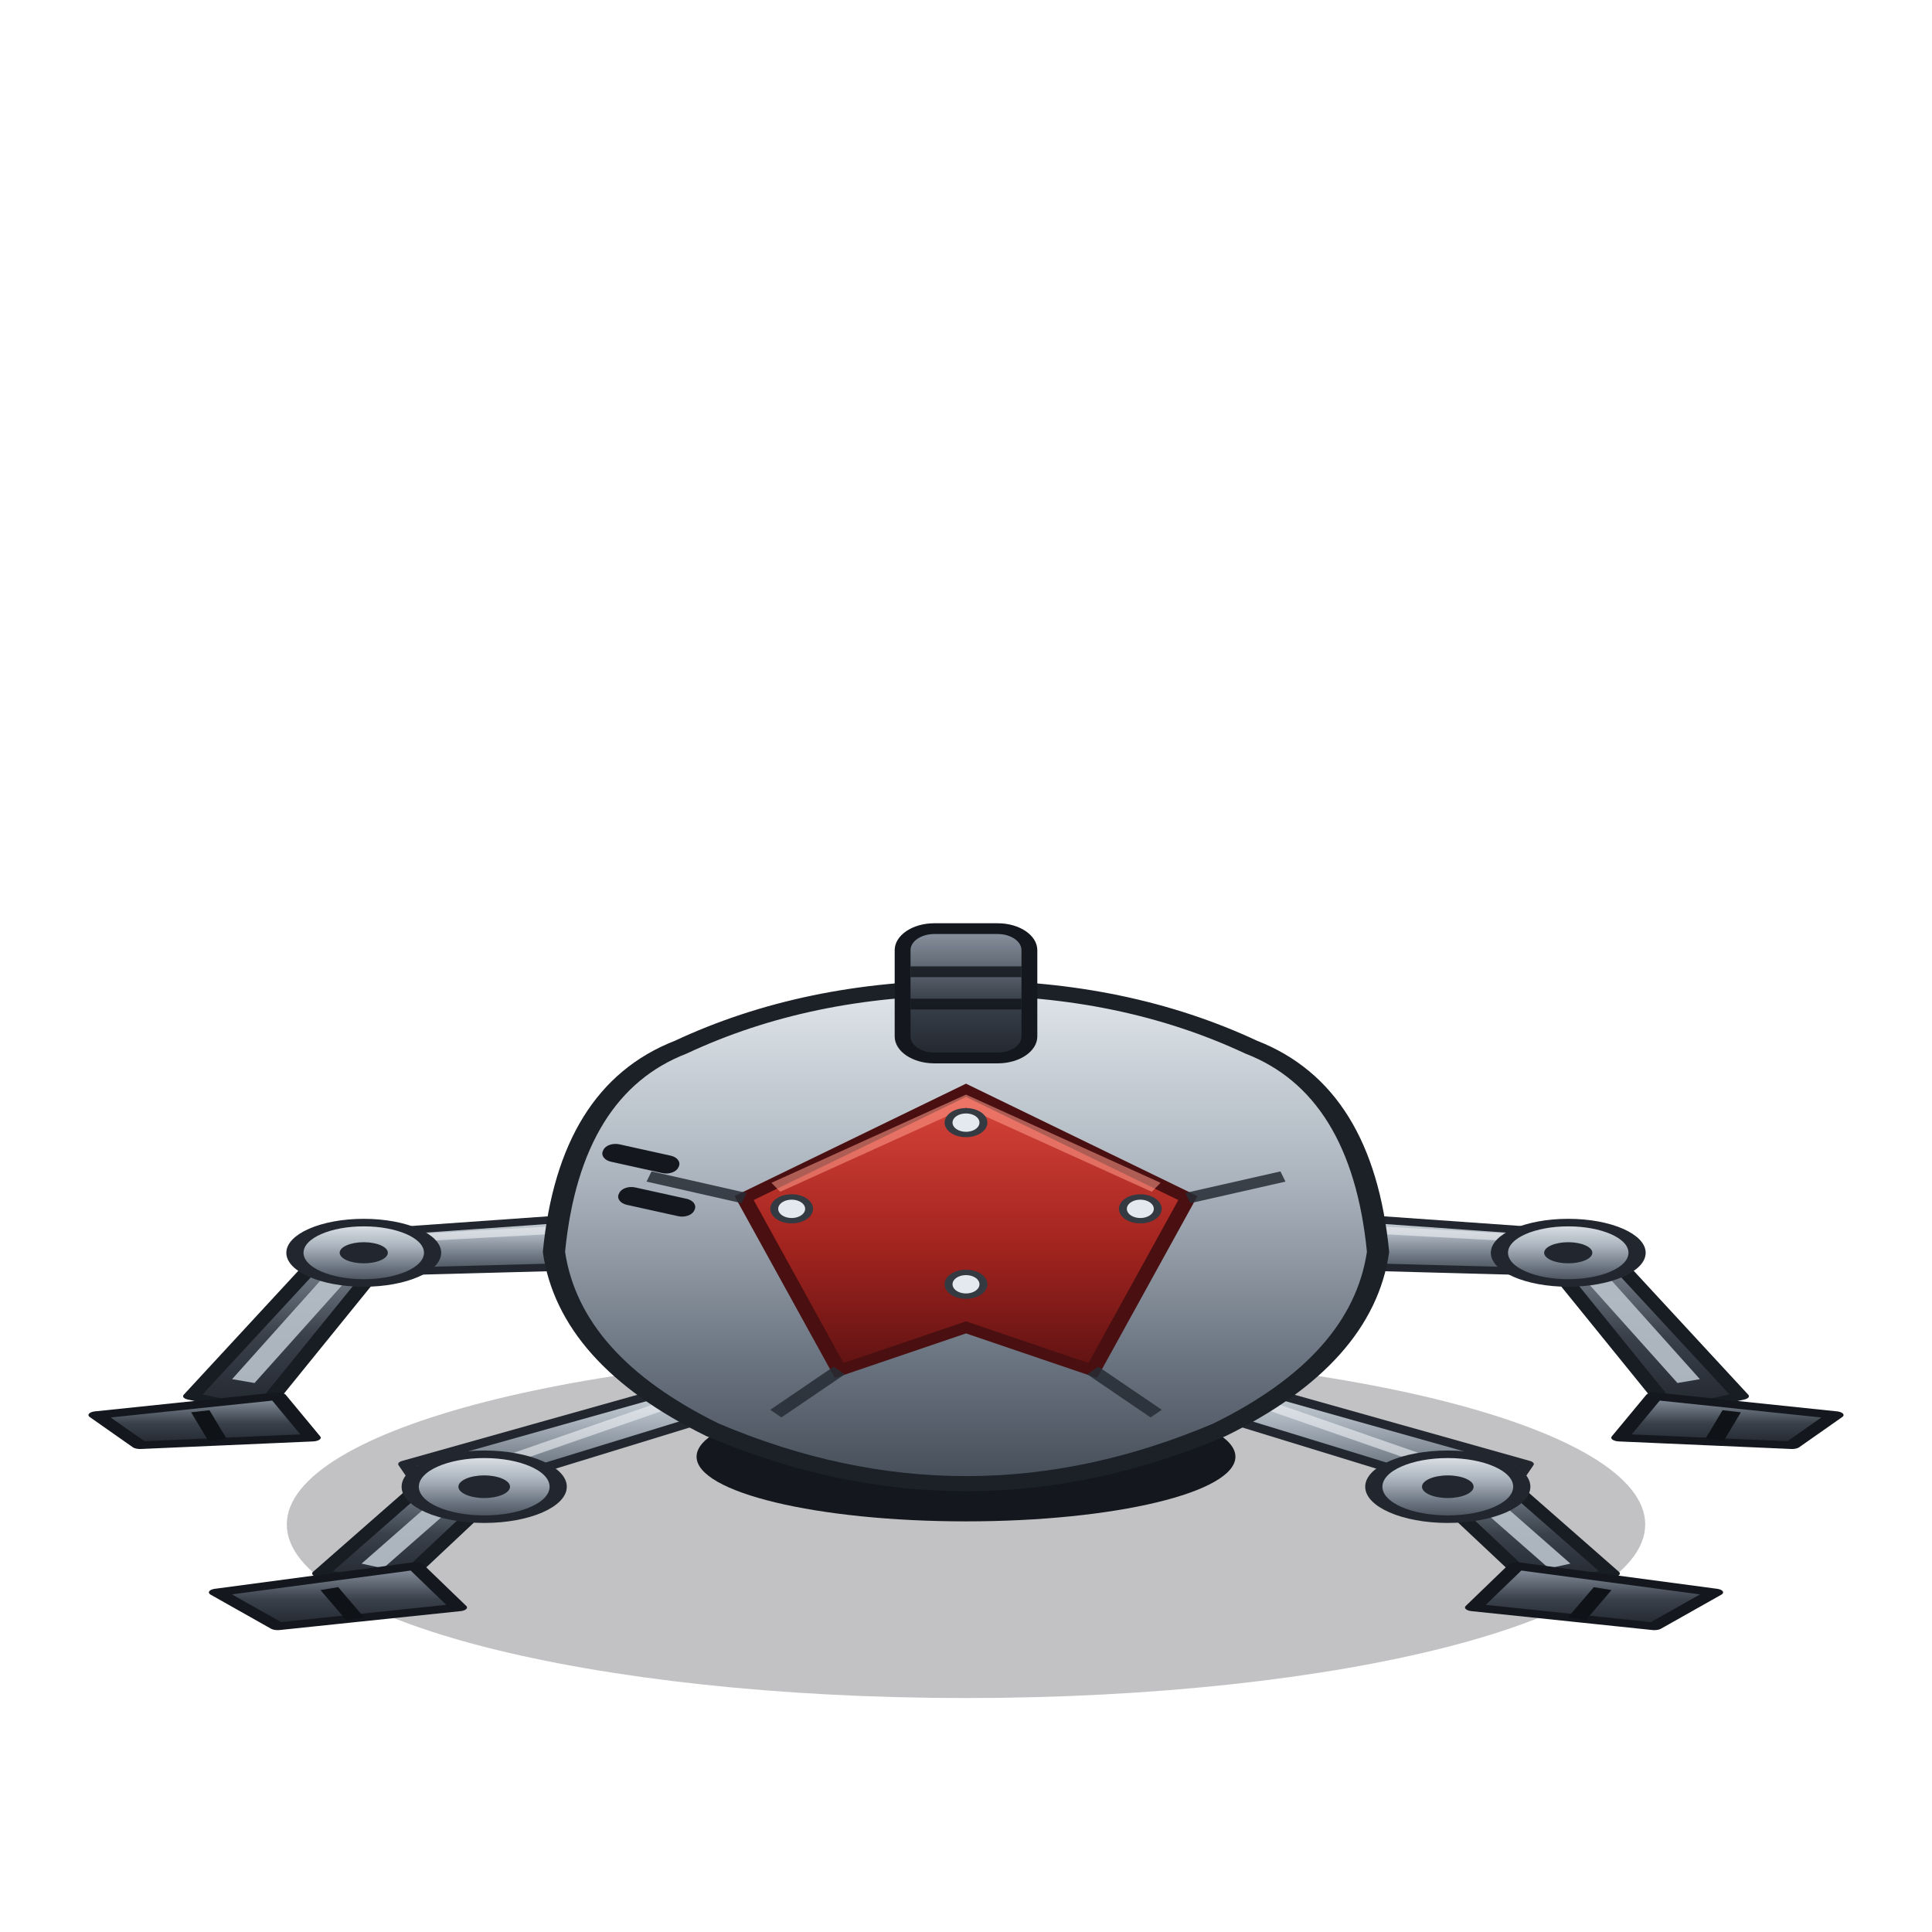
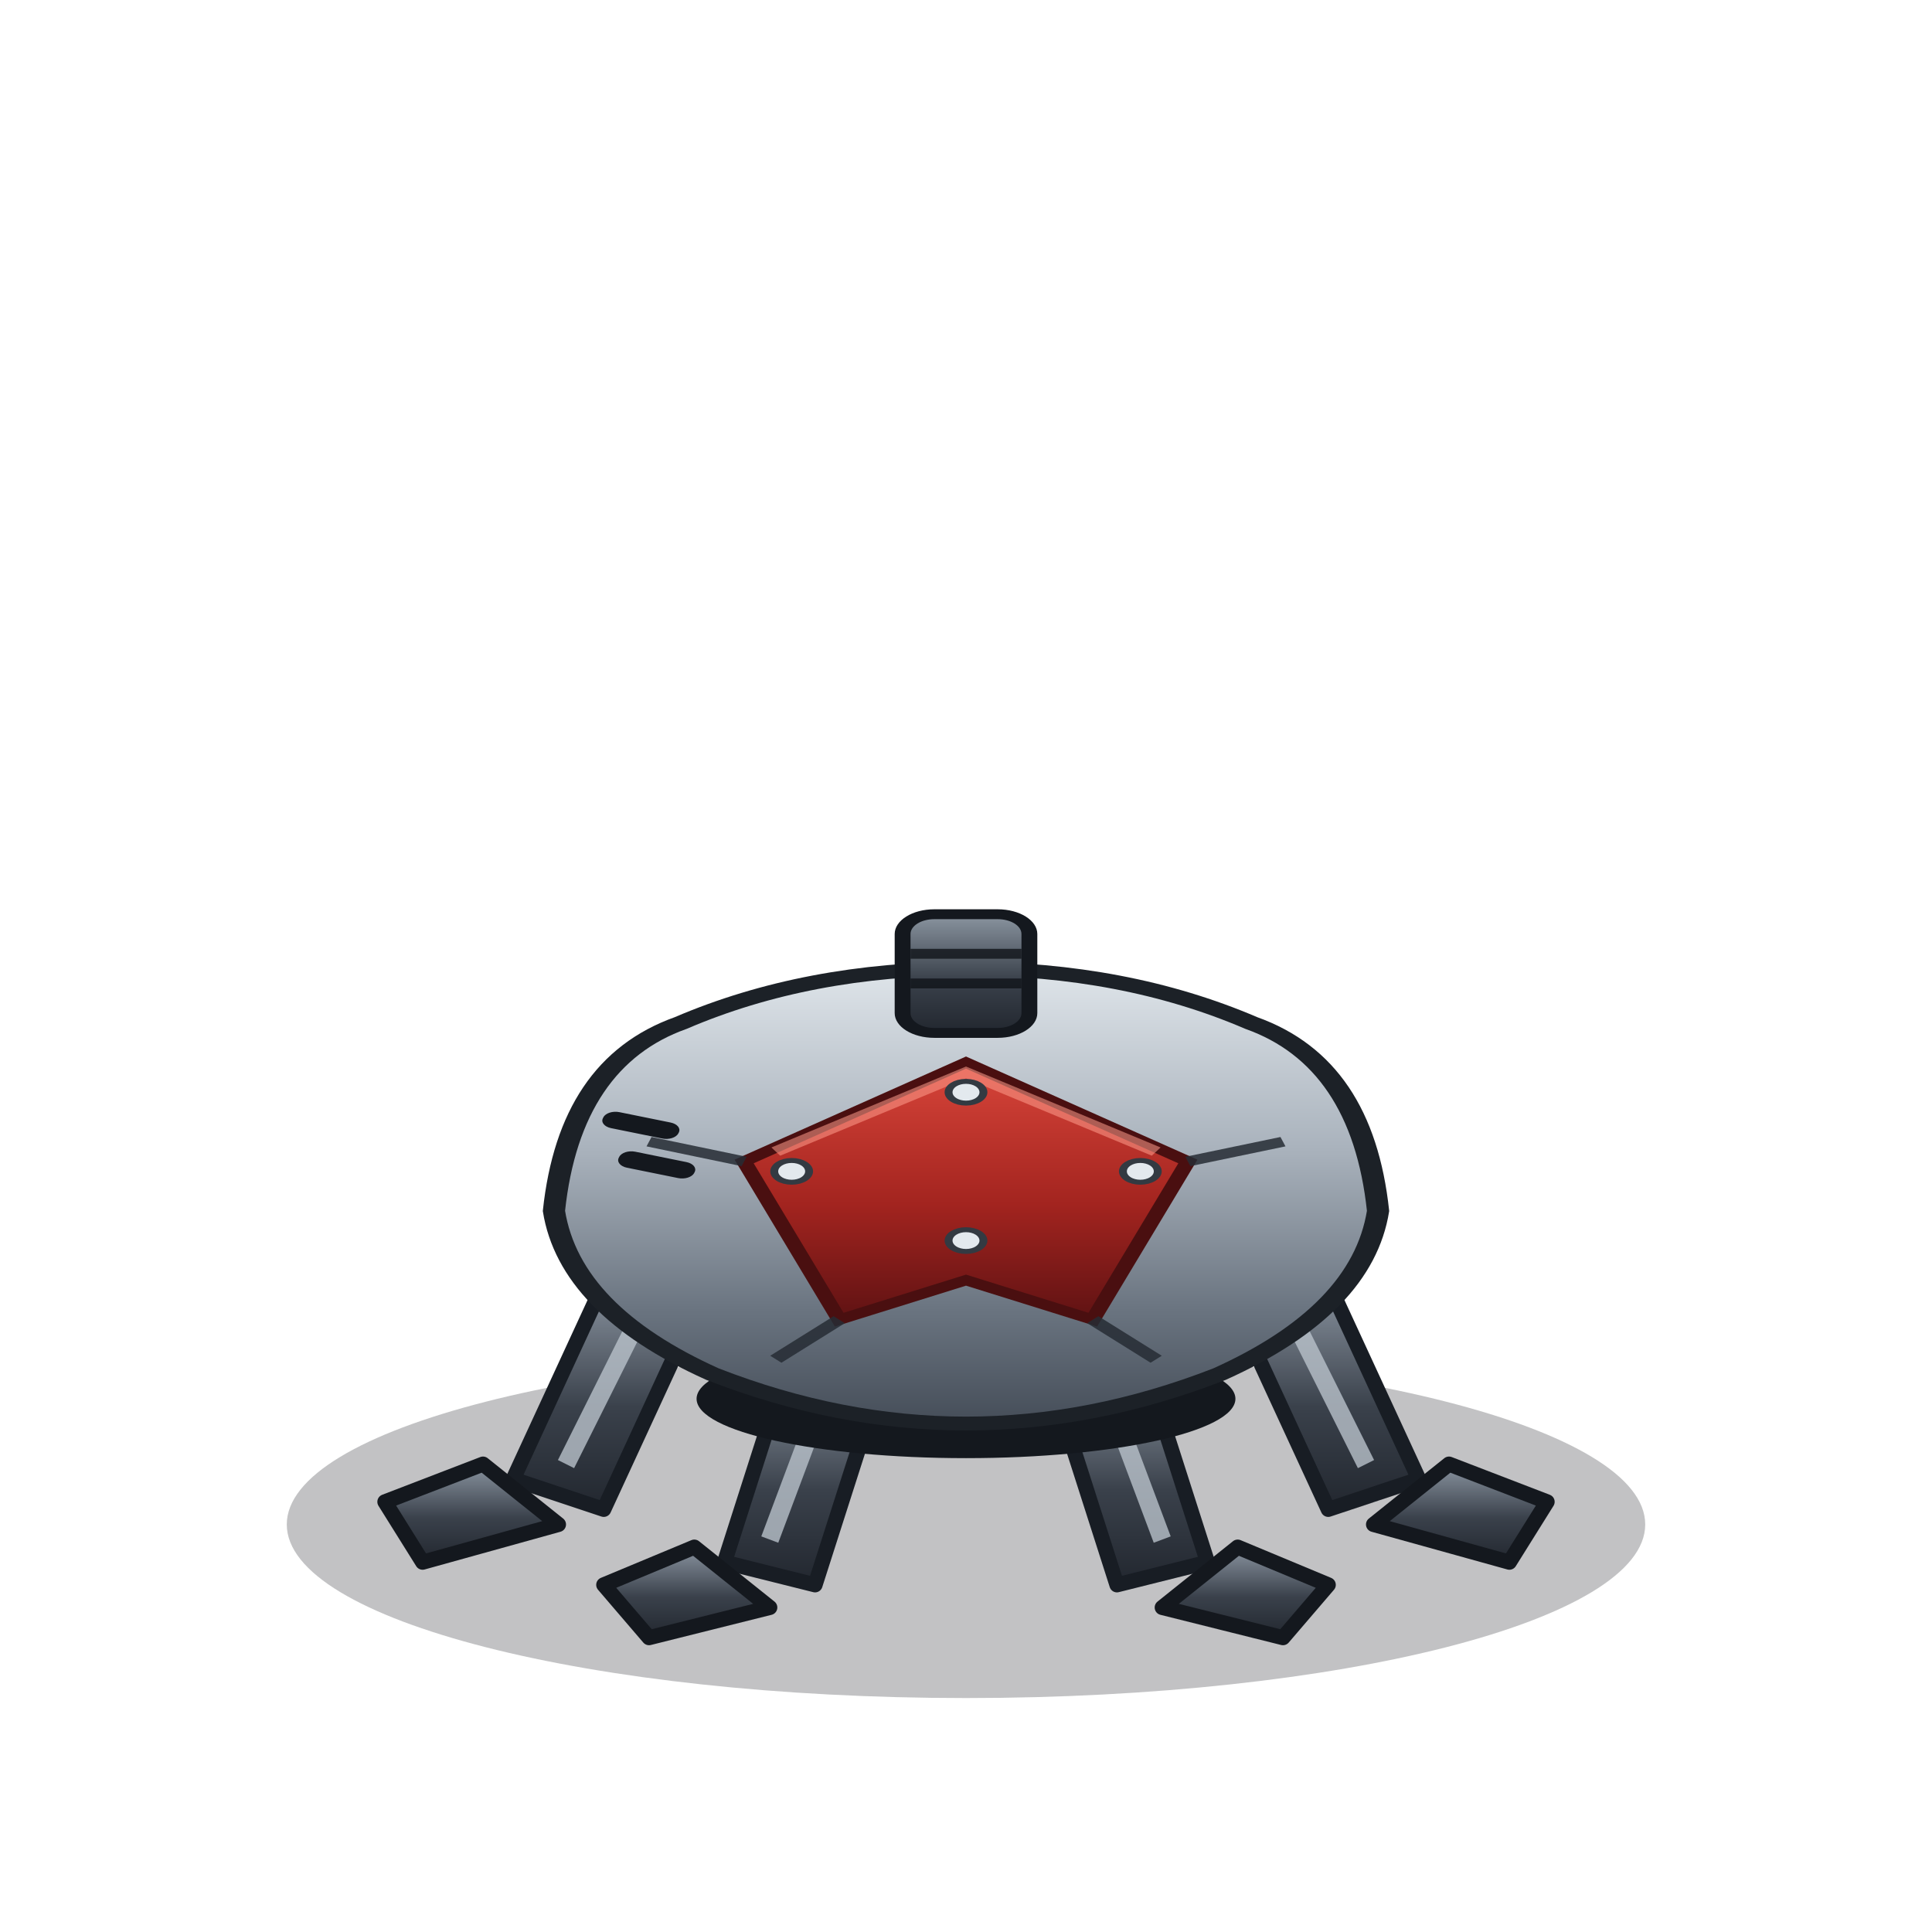
<svg xmlns="http://www.w3.org/2000/svg" viewBox="0 0 128 128" class="robot-body stealth" data-class="stealth" data-posture="crouching" data-turret-pivot="64 54" role="img" aria-label="stealth bot body, crouching">
  <defs>
    <linearGradient id="fp-steel" x1="0" y1="0" x2="0" y2="1">
      <stop offset="0%" stop-color="#dfe5ea" />
      <stop offset="40%" stop-color="#a9b2bc" />
      <stop offset="75%" stop-color="#6a7480" />
      <stop offset="100%" stop-color="#454d58" />
    </linearGradient>
    <linearGradient id="fp-iron" x1="0" y1="0" x2="0" y2="1">
      <stop offset="0%" stop-color="#8b95a1" />
      <stop offset="55%" stop-color="#3a414b" />
      <stop offset="100%" stop-color="#22272f" />
    </linearGradient>
    <linearGradient id="fp-paint" x1="0" y1="0" x2="0" y2="1">
      <stop offset="0%" stop-color="#d8453a" />
      <stop offset="55%" stop-color="#a3241f" />
      <stop offset="100%" stop-color="#5f1213" />
    </linearGradient>
    <linearGradient id="fp-gun" x1="72" y1="0" x2="82" y2="0" gradientUnits="userSpaceOnUse">
      <stop offset="0%" stop-color="#39404a" />
      <stop offset="45%" stop-color="#9aa5b1" />
      <stop offset="58%" stop-color="#c7d0d8" />
      <stop offset="100%" stop-color="#2c323b" />
    </linearGradient>
    <radialGradient id="fp-pod" cx="50%" cy="42%" r="70%">
      <stop offset="0%" stop-color="#cfd6dd" />
      <stop offset="60%" stop-color="#7e8894" />
      <stop offset="100%" stop-color="#3a414b" />
    </radialGradient>
  </defs>
  <ellipse class="shadow" cx="64" cy="101" rx="45" ry="11.5" fill="#0a0d12" opacity="0.25" />
-   <g class="legs" stroke-linejoin="round" transform="translate(64 101) scale(1.14 0.5) translate(-64 -101)">
+   <g class="legs" stroke-linejoin="round">
    <g class="leg rear-left">
-       <polygon points="47,59.5 47,66.5 29,67.6 29,62.4" fill="url(#fp-steel)" stroke="#22272f" stroke-width="1" />
-       <path d="M44 61.5 32 63" stroke="#eef2f5" stroke-width="1" opacity="0.6" />
-       <polygon points="31,63.5 26.5,65.5 19,84 23,86 " fill="url(#fp-iron)" stroke="#181d24" stroke-width="1" />
-       <path d="M27.5 68 22 82" stroke="#b9c2cb" stroke-width="1.4" opacity="0.9" />
-       <circle cx="29" cy="65" r="4" fill="url(#fp-steel)" stroke="#22272f" stroke-width="1" />
-       <circle cx="29" cy="65" r="1.4" fill="#22272f" />
-       <polygon points="24,84 13.5,86.5 16,90.5 26,89.5" fill="url(#fp-iron)" stroke="#14181e" stroke-width="1" />
-       <path d="M19.5 86 20.5 89.8" stroke="#0f1318" stroke-width="1.1" />
+       <polygon points="40,85 46,87 40,100 34,98" fill="url(#fp-iron)" stroke="#181d24" stroke-width="1" />
+       <path d="M42 88 37.5 97" stroke="#b9c2cb" stroke-width="1.2" opacity="0.8" />
+       <polygon points="32,97 25.5,99.5 28,103.5 37,101" fill="url(#fp-iron)" stroke="#14181e" stroke-width="1" />
    </g>
    <g class="leg rear-right">
-       <polygon points="81,59.5 81,66.5 99,67.6 99,62.4" fill="url(#fp-steel)" stroke="#22272f" stroke-width="1" />
-       <path d="M84 61.5 96 63" stroke="#eef2f5" stroke-width="1" opacity="0.6" />
-       <polygon points="97,63.5 101.5,65.5 109,84 105,86" fill="url(#fp-iron)" stroke="#181d24" stroke-width="1" />
-       <path d="M100.5 68 106 82" stroke="#b9c2cb" stroke-width="1.4" opacity="0.9" />
-       <circle cx="99" cy="65" r="4" fill="url(#fp-steel)" stroke="#22272f" stroke-width="1" />
-       <circle cx="99" cy="65" r="1.4" fill="#22272f" />
-       <polygon points="104,84 114.5,86.5 112,90.5 102,89.5" fill="url(#fp-iron)" stroke="#14181e" stroke-width="1" />
-       <path d="M108.5 86 107.5 89.8" stroke="#0f1318" stroke-width="1.1" />
+       <polygon points="88,85 82,87 88,100 94,98" fill="url(#fp-iron)" stroke="#181d24" stroke-width="1" />
+       <path d="M86 88 90.5 97" stroke="#b9c2cb" stroke-width="1.2" opacity="0.8" />
+       <polygon points="96,97 102.5,99.5 100,103.5 91,101" fill="url(#fp-iron)" stroke="#14181e" stroke-width="1" />
    </g>
    <g class="leg front-left">
-       <polygon points="51,80.5 48,87.5 33,98 31.5,93" fill="url(#fp-steel)" stroke="#22272f" stroke-width="1" />
-       <path d="M48 84 36 93.5" stroke="#eef2f5" stroke-width="1" opacity="0.6" />
-       <polygon points="38,94 32.5,95.5 26.5,107.5 31,109" fill="url(#fp-iron)" stroke="#181d24" stroke-width="1" />
-       <path d="M33.5 98.5 29.5 106.5" stroke="#b9c2cb" stroke-width="1.4" opacity="0.9" />
-       <circle cx="36" cy="96" r="4.3" fill="url(#fp-steel)" stroke="#22272f" stroke-width="1" />
-       <circle cx="36" cy="96" r="1.5" fill="#22272f" />
-       <polygon points="32,106.5 20.5,110 24,114.5 34.5,112" fill="url(#fp-iron)" stroke="#14181e" stroke-width="1" />
-       <path d="M27 109.5 28.5 113.5" stroke="#0f1318" stroke-width="1.1" />
+       <polygon points="52,91 58,92.5 54,105 48,103.5" fill="url(#fp-iron)" stroke="#181d24" stroke-width="1" />
+       <path d="M54 94 51 102" stroke="#b9c2cb" stroke-width="1.2" opacity="0.8" />
+       <polygon points="46,102.5 40,105 43,108.5 51,106.5" fill="url(#fp-iron)" stroke="#14181e" stroke-width="1" />
    </g>
    <g class="leg front-right">
-       <polygon points="77,80.5 80,87.5 95,98 96.5,93" fill="url(#fp-steel)" stroke="#22272f" stroke-width="1" />
-       <path d="M80 84 92 93.5" stroke="#eef2f5" stroke-width="1" opacity="0.6" />
-       <polygon points="90,94 95.5,95.5 101.5,107.5 97,109" fill="url(#fp-iron)" stroke="#181d24" stroke-width="1" />
-       <path d="M94.5 98.5 98.5 106.5" stroke="#b9c2cb" stroke-width="1.4" opacity="0.9" />
-       <circle cx="92" cy="96" r="4.3" fill="url(#fp-steel)" stroke="#22272f" stroke-width="1" />
-       <circle cx="92" cy="96" r="1.5" fill="#22272f" />
-       <polygon points="96,106.5 107.5,110 104,114.5 93.5,112" fill="url(#fp-iron)" stroke="#14181e" stroke-width="1" />
-       <path d="M101 109.5 99.5 113.5" stroke="#0f1318" stroke-width="1.1" />
+       <polygon points="76,91 70,92.5 74,105 80,103.5" fill="url(#fp-iron)" stroke="#181d24" stroke-width="1" />
+       <path d="M74 94 77 102" stroke="#b9c2cb" stroke-width="1.2" opacity="0.8" />
+       <polygon points="82,102.5 88,105 85,108.5 77,106.5" fill="url(#fp-iron)" stroke="#14181e" stroke-width="1" />
    </g>
  </g>
-   <g class="body" transform="translate(0 4) translate(64 94.5) scale(1 0.85) translate(-64 -94.5) translate(64 93) scale(1.05 0.84) translate(-64 -93)">
+   <g class="body" transform="translate(64 94.5) scale(1 0.78) translate(-64 -94.5) translate(64 93) scale(1.05 0.84) translate(-64 -93)">
    <ellipse cx="64" cy="92" rx="17" ry="6" fill="#14181e" />
    <path d="M38 73 Q39 58 46 54 Q54 48.5 64 48.5 Q74 48.5 82 54 Q89 58 90 73 Q89 83 80 89.5 Q72 94.5 64 94.5 Q56 94.5 48 89.5 Q39 83 38 73 Z" fill="url(#fp-steel)" stroke="#1c2127" stroke-width="1.4" />
    <path class="team-paint" d="M64 58 L78 68 L72 84 L64 80 L56 84 L50 68 Z" fill="url(#fp-paint)" stroke="#4a0f10" stroke-width="1" />
    <path class="team-paint-edge" d="M52 67 L64 59 L76 67" fill="none" stroke="#ff9d8c" stroke-width="1" opacity="0.55" />
    <path d="M50 68 L44 66 M78 68 L84 66 M72 84 L76 88 M56 84 L52 88" stroke="#262c34" stroke-width="1" opacity="0.85" />
    <circle cx="64" cy="61" r="1.1" fill="#e3e9ee" stroke="#333a42" stroke-width="0.5" />
    <circle cx="75" cy="69" r="1.1" fill="#e3e9ee" stroke="#333a42" stroke-width="0.5" />
    <circle cx="53" cy="69" r="1.1" fill="#e3e9ee" stroke="#333a42" stroke-width="0.5" />
    <circle cx="64" cy="76" r="1.1" fill="#e3e9ee" stroke="#333a42" stroke-width="0.5" />
    <rect x="41" y="63.5" width="5" height="1.7" rx="0.8" transform="rotate(18 43.5 64.3)" fill="#14181e" />
    <rect x="42" y="67.5" width="5" height="1.7" rx="0.8" transform="rotate(18 44.5 68.3)" fill="#14181e" />
    <rect x="60" y="43" width="8" height="12" rx="2" fill="url(#fp-iron)" stroke="#14181e" stroke-width="1" />
    <path d="M60.5 47 h7 M60.5 50 h7" stroke="#0f1318" stroke-width="1" opacity="0.8" />
  </g>
</svg>
